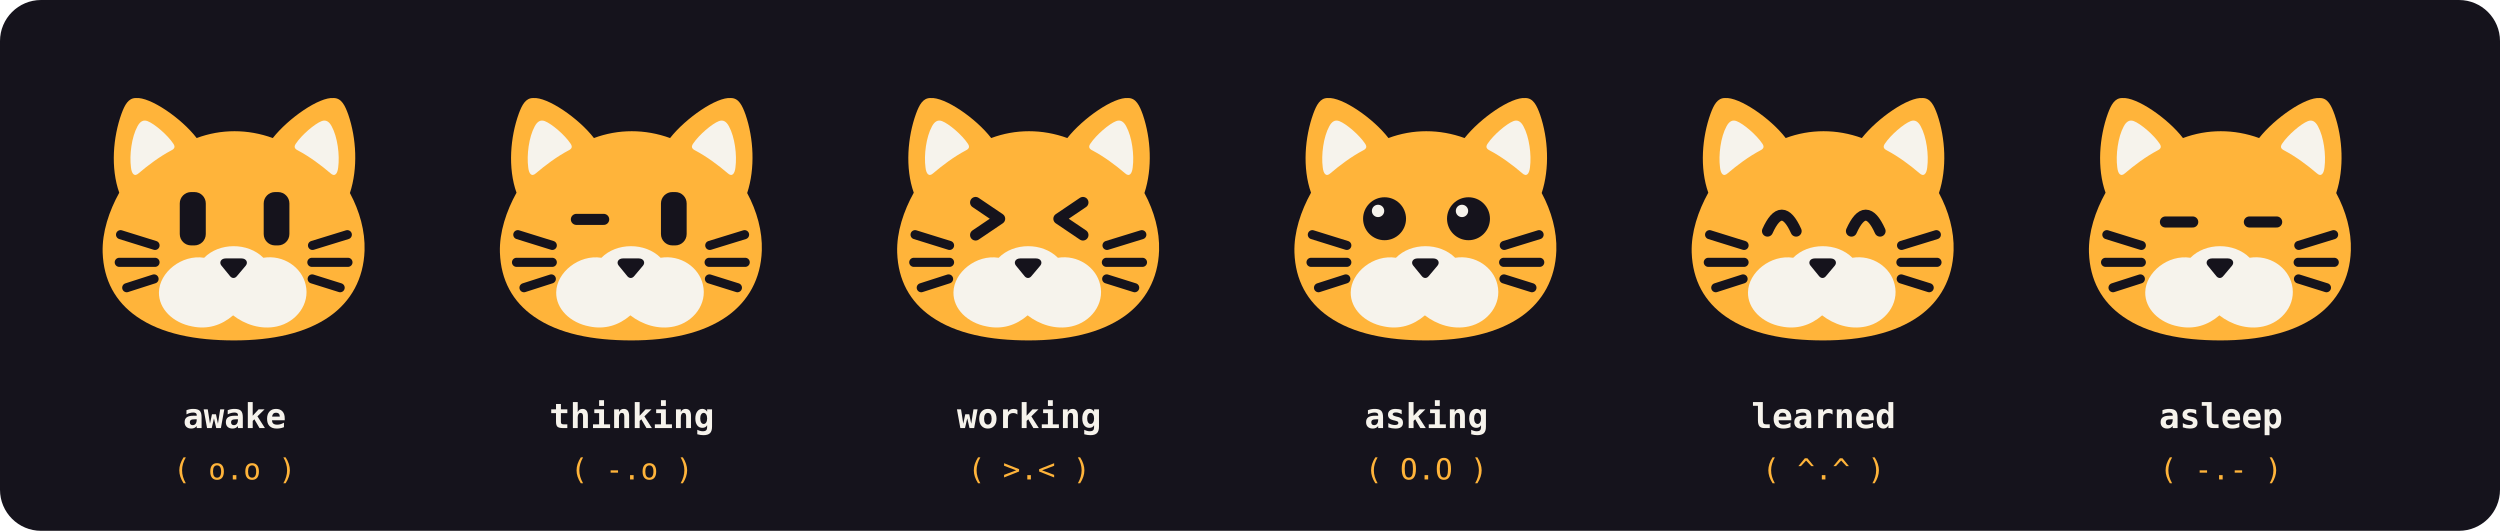
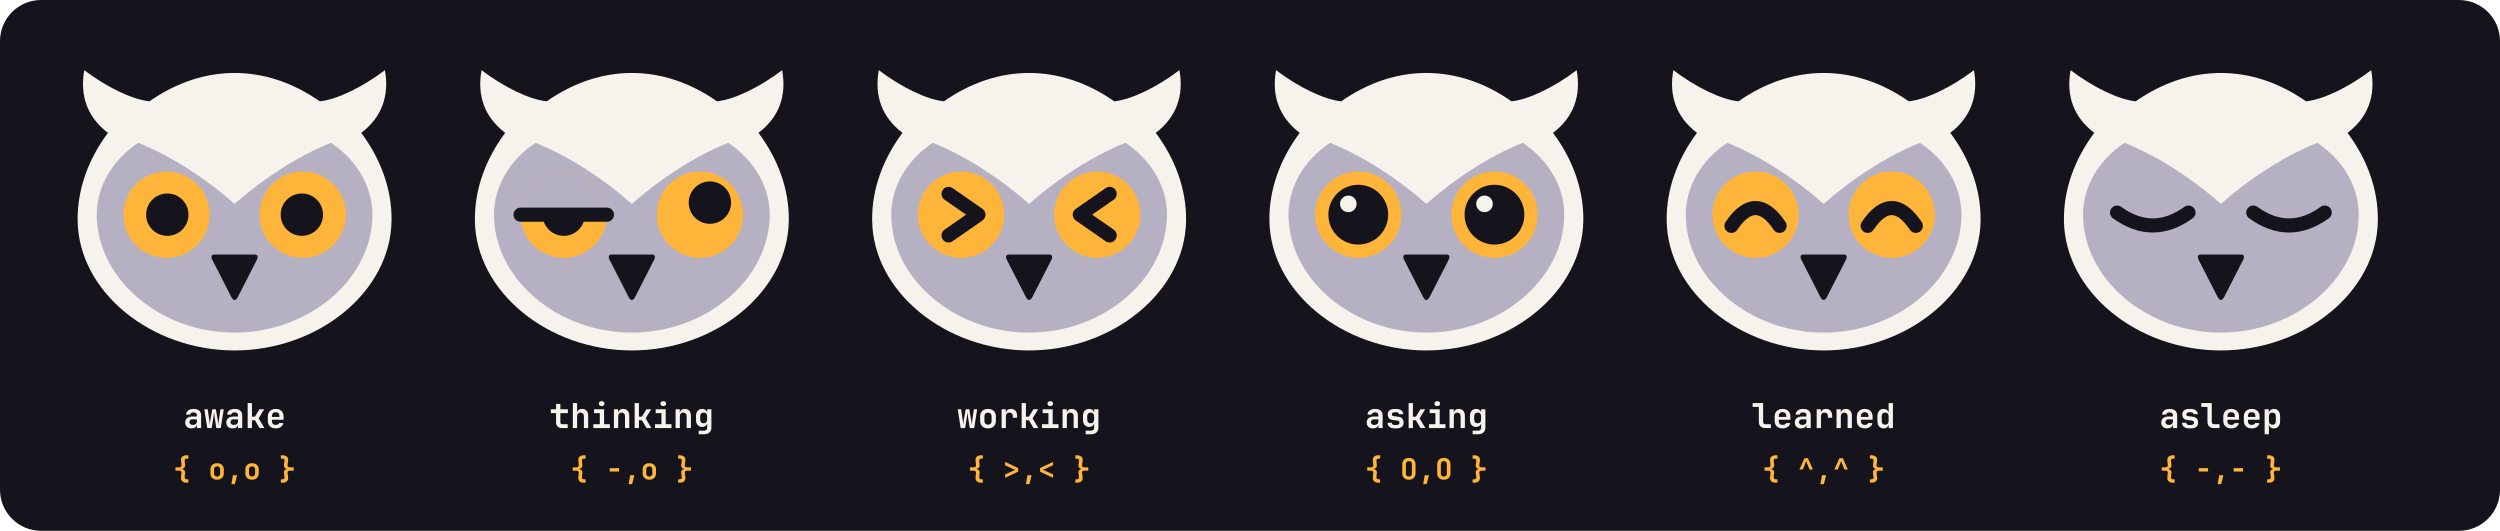
- <svg xmlns="http://www.w3.org/2000/svg" viewBox="0 0 1460 310" role="img" aria-label="Six moods of Kate">
+ <svg xmlns="http://www.w3.org/2000/svg" viewBox="0 0 1460 310" role="img" aria-label="Six moods of the owl">
  <rect width="1460" height="310" rx="24" fill="#15131C" />
-   <g transform="translate(40 24) scale(.19)">
-     <g id="cat">
-       <path id="head" fill="#FFB43A" d="M156 466C129 390 137 295 163 223C173 196 184 175 207 175C251 171 347 237 394 298C469 270 551 270 628 298C676 237 771 171 815 175C839 175 850 198 860 226C885 299 890 391 865 467C895 523 912 584 910 644C907 731 868 800 803 846C729 898 627 920 509 920C391 920 286 900 210 847C144 801 108 735 105 650C103 587 125 522 156 466Z" />
-       <g id="inner-ears" fill="#F6F3EC">
-         <path d="M192 388C187 350 194 295 212 262C220 247 230 241 243 246C264 254 304 288 322 315C329 325 326 331 316 336C280 355 244 382 216 406C202 419 194 407 192 388Z" />
-         <path d="M829 388C834 350 827 295 809 262C801 247 791 241 778 246C757 254 717 288 699 315C692 325 695 331 705 336C741 355 777 382 805 406C819 419 827 407 829 388Z" />
-       </g>
-       <g id="eyes-awake">
-         <g id="eyes" fill="#15131C">
-           <rect x="342" y="464" width="80" height="164" rx="35" />
-           <rect x="600" y="464" width="79" height="164" rx="35" />
+   <g transform="translate(40 24) scale(.2425)">
+     <g transform="translate(-112 -135)">
+       <g id="owl">
+         <path id="head" fill="#F6F3EC" d="M150 205C204 246 266 276 307 280C437 189 587 189 717 280C758 276 820 246 874 205C885 266 867 318 817 356C864 419 891 492 890 567C888 739 713 880 512 880C311 880 136 739 134 567C133 492 160 419 207 356C157 318 139 266 150 205Z" />
+         <path id="facial-disc" fill="#B5B1C2" d="M280 380C362 413 444 467 512 527C580 467 662 413 744 380C806 421 844 485 844 553C844 706 693 837 512 837C331 837 180 706 180 553C180 485 218 421 280 380Z" />
+         <g id="eyes-awake">
+           <g id="eyes" fill="#FFB43A">
+             <circle cx="348" cy="553" r="104" />
+             <circle cx="676" cy="553" r="104" />
+           </g>
+           <g id="pupils" fill="#15131C">
+             <circle cx="350" cy="553" r="51" />
+             <circle cx="674" cy="553" r="51" />
+           </g>
        </g>
-       </g>
-       <path id="muzzle" fill="#F6F3EC" d="M417 666C463 619 551 618 599 666C660 656 717 695 729 749C743 808 700 864 641 877C592 888 542 871 506 843C470 874 427 887 380 877C321 866 277 823 278 772C279 711 348 655 417 666Z" />
-       <path id="nose" fill="#15131C" d="M483 668H532C546 668 553 680 545 690L518 722C512 730 503 730 497 723L470 690C462 680 469 668 483 668Z" />
-       <g id="whiskers" fill="none" stroke="#15131C" stroke-width="28" stroke-linecap="round">
-         <path d="M160 595L266 628M156 680H266M179 758L263 731" />
-         <path d="M857 595L750 628M859 680H748M835 758L749 731" />
+         <path id="beak" fill="#15131C" d="M464 649H560Q571 649 566 661L520 751Q512 766 504 751L458 661Q453 649 464 649Z" />
      </g>
    </g>
  </g>
-   <text x="137" y="250" text-anchor="middle" font-family="'JetBrains Mono', 'JetBrainsMono Nerd Font', ui-monospace, monospace" font-size="20" font-weight="700" fill="#F6F3EC">awake</text>
-   <text x="137" y="280" text-anchor="middle" font-family="'JetBrains Mono', 'JetBrainsMono Nerd Font', ui-monospace, monospace" font-size="17" fill="#FFB43A" xml:space="preserve">( o.o )</text>
-   <g transform="translate(272 24) scale(.19)">
-     <g id="cat">
-       <path id="head" fill="#FFB43A" d="M156 466C129 390 137 295 163 223C173 196 184 175 207 175C251 171 347 237 394 298C469 270 551 270 628 298C676 237 771 171 815 175C839 175 850 198 860 226C885 299 890 391 865 467C895 523 912 584 910 644C907 731 868 800 803 846C729 898 627 920 509 920C391 920 286 900 210 847C144 801 108 735 105 650C103 587 125 522 156 466Z" />
-       <g id="inner-ears" fill="#F6F3EC">
-         <path d="M192 388C187 350 194 295 212 262C220 247 230 241 243 246C264 254 304 288 322 315C329 325 326 331 316 336C280 355 244 382 216 406C202 419 194 407 192 388Z" />
-         <path d="M829 388C834 350 827 295 809 262C801 247 791 241 778 246C757 254 717 288 699 315C692 325 695 331 705 336C741 355 777 382 805 406C819 419 827 407 829 388Z" />
-       </g>
-       <g id="eyes-thinking">
-         <path d="M340 548 H424" fill="none" stroke="#15131C" stroke-width="34" stroke-linecap="round" stroke-linejoin="round" />
-         <rect x="600" y="464" width="79" height="164" rx="35" fill="#15131C" />
-       </g>
-       <path id="muzzle" fill="#F6F3EC" d="M417 666C463 619 551 618 599 666C660 656 717 695 729 749C743 808 700 864 641 877C592 888 542 871 506 843C470 874 427 887 380 877C321 866 277 823 278 772C279 711 348 655 417 666Z" />
-       <path id="nose" fill="#15131C" d="M483 668H532C546 668 553 680 545 690L518 722C512 730 503 730 497 723L470 690C462 680 469 668 483 668Z" />
-       <g id="whiskers" fill="none" stroke="#15131C" stroke-width="28" stroke-linecap="round">
-         <path d="M160 595L266 628M156 680H266M179 758L263 731" />
-         <path d="M857 595L750 628M859 680H748M835 758L749 731" />
+   <path transform="translate(107.0 250)" d="M4.78 0.2Q3.1 0.2 2.13 -0.75Q1.16 -1.7 1.16 -3.24Q1.16 -4.84 2.26 -5.79Q3.36 -6.74 5.28 -6.74H7.96V-7.52Q7.96 -9.18 6.02 -9.18Q5.14 -9.18 4.62 -8.84Q4.1 -8.5 4.04 -7.88H1.64Q1.72 -9.36 2.89 -10.28Q4.06 -11.2 6.04 -11.2Q8.14 -11.2 9.3 -10.22Q10.46 -9.24 10.46 -7.46V0.0H8.02V-2.06Q7.88 -1.0 7.02 -0.4Q6.16 0.2 4.78 0.2ZM5.58 -1.84Q6.68 -1.84 7.32 -2.38Q7.96 -2.92 7.96 -3.82V-5.12H5.4Q4.58 -5.12 4.1 -4.66Q3.62 -4.2 3.62 -3.48Q3.62 -2.74 4.13 -2.29Q4.64 -1.84 5.58 -1.84Z M14.04 0.0 12.32 -11.0H14.3L15.28 -4.26Q15.36 -3.64 15.42 -2.92Q15.48 -2.2 15.52 -1.72Q15.54 -2.2 15.6 -2.92Q15.66 -3.64 15.78 -4.26L16.98 -11.0H19.06L20.22 -4.26Q20.34 -3.64 20.41 -2.91Q20.48 -2.18 20.52 -1.7Q20.56 -2.18 20.61 -2.91Q20.66 -3.64 20.76 -4.26L21.76 -11.0H23.68L21.92 0.0H19.34L18.3 -6.78Q18.2 -7.34 18.12 -8.07Q18.04 -8.8 18.0 -9.26Q17.98 -8.8 17.88 -8.07Q17.78 -7.34 17.7 -6.78L16.62 0.0Z M28.78 0.2Q27.1 0.2 26.13 -0.75Q25.16 -1.7 25.16 -3.24Q25.16 -4.84 26.26 -5.79Q27.36 -6.74 29.28 -6.74H31.96V-7.52Q31.96 -9.18 30.02 -9.18Q29.14 -9.18 28.62 -8.84Q28.1 -8.5 28.04 -7.88H25.64Q25.72 -9.36 26.89 -10.28Q28.06 -11.2 30.04 -11.2Q32.14 -11.2 33.3 -10.22Q34.46 -9.24 34.46 -7.46V0.0H32.02V-2.06Q31.88 -1.0 31.02 -0.4Q30.16 0.2 28.78 0.2ZM29.58 -1.84Q30.68 -1.84 31.32 -2.38Q31.96 -2.92 31.96 -3.82V-5.12H29.4Q28.58 -5.12 28.1 -4.66Q27.62 -4.2 27.62 -3.48Q27.62 -2.74 28.13 -2.29Q28.64 -1.84 29.58 -1.84Z M37.64 0.0V-14.6H40.14V-6.68H41.9L44.52 -11.0H47.3L44.04 -5.68L47.42 0.0H44.58L41.9 -4.56H40.14V0.0Z M54.02 0.2Q52.62 0.2 51.58 -0.34Q50.54 -0.88 49.97 -1.87Q49.4 -2.86 49.4 -4.2V-6.8Q49.4 -8.14 49.97 -9.13Q50.54 -10.12 51.58 -10.66Q52.62 -11.2 54.02 -11.2Q55.4 -11.2 56.43 -10.66Q57.46 -10.12 58.03 -9.15Q58.6 -8.18 58.6 -6.88V-4.88H51.8V-4.12Q51.8 -3.0 52.38 -2.43Q52.96 -1.86 54.02 -1.86Q54.8 -1.86 55.35 -2.13Q55.9 -2.4 56.0 -2.92H58.48Q58.22 -1.5 57.0 -0.65Q55.78 0.2 54.02 0.2ZM51.8 -6.88V-6.5L56.2 -6.52V-6.9Q56.2 -8.04 55.64 -8.66Q55.08 -9.28 54.02 -9.28Q52.92 -9.28 52.36 -8.65Q51.8 -8.02 51.8 -6.88Z" fill="#F6F3EC" />
+   <path transform="translate(101.3 280)" d="M7.514 1.887Q6.018 1.887 5.151 1.063Q4.284 0.238 4.42 -1.139L4.675 -3.723Q4.743 -4.42 4.437 -4.777Q4.131 -5.134 3.383 -5.134H1.173V-7.089H3.383Q4.131 -7.089 4.437 -7.446Q4.743 -7.803 4.675 -8.483L4.42 -11.152Q4.284 -12.495 5.151 -13.303Q6.018 -14.11 7.514 -14.11H8.687V-12.155H7.82Q7.191 -12.155 6.851 -11.841Q6.511 -11.526 6.545 -10.948L6.8 -8.296Q6.885 -7.429 6.35 -6.86Q5.814 -6.29 4.76 -6.154Q5.814 -6.001 6.35 -5.406Q6.885 -4.811 6.8 -3.927L6.545 -1.275Q6.494 -0.714 6.843 -0.4Q7.191 -0.085 7.82 -0.085H8.687V1.887Z  M25.5 0.153Q23.698 0.153 22.644 -0.859Q21.59 -1.87 21.59 -3.587V-5.763Q21.59 -7.497 22.644 -8.5Q23.698 -9.503 25.5 -9.503Q27.302 -9.503 28.356 -8.5Q29.41 -7.497 29.41 -5.763V-3.587Q29.41 -1.87 28.356 -0.859Q27.302 0.153 25.5 0.153ZM25.5 -1.7Q26.35 -1.7 26.818 -2.168Q27.285 -2.635 27.285 -3.519V-5.831Q27.285 -6.715 26.818 -7.183Q26.35 -7.65 25.5 -7.65Q24.65 -7.65 24.183 -7.183Q23.715 -6.715 23.715 -5.831V-3.519Q23.715 -2.635 24.183 -2.168Q24.65 -1.7 25.5 -1.7Z M33.83 2.72 34.731 -2.482H37.162L35.87 2.72Z M45.9 0.153Q44.098 0.153 43.044 -0.859Q41.99 -1.87 41.99 -3.587V-5.763Q41.99 -7.497 43.044 -8.5Q44.098 -9.503 45.9 -9.503Q47.702 -9.503 48.756 -8.5Q49.81 -7.497 49.81 -5.763V-3.587Q49.81 -1.87 48.756 -0.859Q47.702 0.153 45.9 0.153ZM45.9 -1.7Q46.75 -1.7 47.218 -2.168Q47.685 -2.635 47.685 -3.519V-5.831Q47.685 -6.715 47.218 -7.183Q46.75 -7.65 45.9 -7.65Q45.05 -7.65 44.583 -7.183Q44.115 -6.715 44.115 -5.831V-3.519Q44.115 -2.635 44.583 -2.168Q45.05 -1.7 45.9 -1.7Z  M62.713 1.887V-0.085H63.58Q64.209 -0.085 64.566 -0.4Q64.923 -0.714 64.855 -1.275L64.515 -3.927Q64.413 -4.794 64.923 -5.398Q65.433 -6.001 66.351 -6.154Q65.433 -6.307 64.923 -6.868Q64.413 -7.429 64.515 -8.296L64.855 -10.948Q64.923 -11.526 64.566 -11.841Q64.209 -12.155 63.58 -12.155H62.713V-14.11H63.886Q64.872 -14.11 65.612 -13.745Q66.351 -13.379 66.717 -12.716Q67.082 -12.053 66.98 -11.152L66.64 -8.483Q66.47 -7.089 67.949 -7.089H70.227V-5.134H67.949Q66.47 -5.134 66.64 -3.723L66.98 -1.139Q67.082 -0.221 66.717 0.459Q66.351 1.139 65.62 1.513Q64.889 1.887 63.886 1.887Z" fill="#FFB43A" />
+   <g transform="translate(272 24) scale(.2425)">
+     <g transform="translate(-112 -135)">
+       <g id="owl">
+         <path id="head" fill="#F6F3EC" d="M150 205C204 246 266 276 307 280C437 189 587 189 717 280C758 276 820 246 874 205C885 266 867 318 817 356C864 419 891 492 890 567C888 739 713 880 512 880C311 880 136 739 134 567C133 492 160 419 207 356C157 318 139 266 150 205Z" />
+         <path id="facial-disc" fill="#B5B1C2" d="M280 380C362 413 444 467 512 527C580 467 662 413 744 380C806 421 844 485 844 553C844 706 693 837 512 837C331 837 180 706 180 553C180 485 218 421 280 380Z" />
+         <g id="eyes-thinking">
+           <g id="eyes" fill="#FFB43A">
+             <circle cx="348" cy="553" r="104" />
+             <circle cx="676" cy="553" r="104" />
+           </g>
+           <path d="M244 553 A104 104 0 0 1 452 553 Z" fill="#B5B1C2" />
+           <path d="M244 553 H452" fill="none" stroke="#15131C" stroke-width="34" stroke-linecap="round" stroke-linejoin="round" />
+           <path d="M297 553 A51 51 0 0 0 399 553 Z" fill="#15131C" />
+           <circle cx="700" cy="524" r="51" fill="#15131C" />
+         </g>
+         <path id="beak" fill="#15131C" d="M464 649H560Q571 649 566 661L520 751Q512 766 504 751L458 661Q453 649 464 649Z" />
      </g>
    </g>
  </g>
-   <text x="369" y="250" text-anchor="middle" font-family="'JetBrains Mono', 'JetBrainsMono Nerd Font', ui-monospace, monospace" font-size="20" font-weight="700" fill="#F6F3EC">thinking</text>
-   <text x="369" y="280" text-anchor="middle" font-family="'JetBrains Mono', 'JetBrainsMono Nerd Font', ui-monospace, monospace" font-size="17" fill="#FFB43A" xml:space="preserve">( -.o )</text>
-   <g transform="translate(504 24) scale(.19)">
-     <g id="cat">
-       <path id="head" fill="#FFB43A" d="M156 466C129 390 137 295 163 223C173 196 184 175 207 175C251 171 347 237 394 298C469 270 551 270 628 298C676 237 771 171 815 175C839 175 850 198 860 226C885 299 890 391 865 467C895 523 912 584 910 644C907 731 868 800 803 846C729 898 627 920 509 920C391 920 286 900 210 847C144 801 108 735 105 650C103 587 125 522 156 466Z" />
-       <g id="inner-ears" fill="#F6F3EC">
-         <path d="M192 388C187 350 194 295 212 262C220 247 230 241 243 246C264 254 304 288 322 315C329 325 326 331 316 336C280 355 244 382 216 406C202 419 194 407 192 388Z" />
-         <path d="M829 388C834 350 827 295 809 262C801 247 791 241 778 246C757 254 717 288 699 315C692 325 695 331 705 336C741 355 777 382 805 406C819 419 827 407 829 388Z" />
-       </g>
-       <g id="eyes-working">
-         <path d="M346 496 L420 546 L346 596 M676 496 L602 546 L676 596" fill="none" stroke="#15131C" stroke-width="34" stroke-linecap="round" stroke-linejoin="round" />
-       </g>
-       <path id="muzzle" fill="#F6F3EC" d="M417 666C463 619 551 618 599 666C660 656 717 695 729 749C743 808 700 864 641 877C592 888 542 871 506 843C470 874 427 887 380 877C321 866 277 823 278 772C279 711 348 655 417 666Z" />
-       <path id="nose" fill="#15131C" d="M483 668H532C546 668 553 680 545 690L518 722C512 730 503 730 497 723L470 690C462 680 469 668 483 668Z" />
-       <g id="whiskers" fill="none" stroke="#15131C" stroke-width="28" stroke-linecap="round">
-         <path d="M160 595L266 628M156 680H266M179 758L263 731" />
-         <path d="M857 595L750 628M859 680H748M835 758L749 731" />
+   <path transform="translate(321.0 250)" d="M7.1 0.0Q5.56 0.0 4.65 -0.89Q3.74 -1.78 3.74 -3.3V-8.74H0.7V-11.0H3.74V-14.1H6.26V-11.0H10.64V-8.74H6.26V-3.36Q6.26 -2.88 6.53 -2.57Q6.8 -2.26 7.28 -2.26H10.54V0.0Z M13.54 0.0V-14.6H16.04V-11.0L15.98 -8.96Q16.18 -10.0 16.96 -10.6Q17.74 -11.2 18.94 -11.2Q20.56 -11.2 21.53 -10.12Q22.5 -9.04 22.5 -7.22V0.0H20.0V-6.92Q20.0 -7.94 19.47 -8.49Q18.94 -9.04 18.04 -9.04Q17.1 -9.04 16.57 -8.48Q16.04 -7.92 16.04 -6.88V0.0Z M25.52 0.0V-2.26H29.28V-8.74H25.92V-11.0H31.78V-2.26H35.16V0.0ZM30.36 -12.84Q29.6 -12.84 29.16 -13.23Q28.72 -13.62 28.72 -14.28Q28.72 -14.94 29.16 -15.33Q29.6 -15.72 30.36 -15.72Q31.12 -15.72 31.56 -15.33Q32.0 -14.94 32.0 -14.28Q32.0 -13.62 31.56 -13.23Q31.12 -12.84 30.36 -12.84Z M37.54 0.0V-11.0H39.98V-8.94Q40.18 -9.98 40.96 -10.59Q41.74 -11.2 42.94 -11.2Q44.56 -11.2 45.53 -10.12Q46.5 -9.04 46.5 -7.22V0.0H44.0V-6.92Q44.0 -7.94 43.47 -8.49Q42.94 -9.04 42.04 -9.04Q41.1 -9.04 40.57 -8.48Q40.04 -7.92 40.04 -6.88V0.0Z M49.64 0.0V-14.6H52.14V-6.68H53.9L56.52 -11.0H59.3L56.04 -5.68L59.42 0.0H56.58L53.9 -4.56H52.14V0.0Z M61.52 0.0V-2.26H65.28V-8.74H61.92V-11.0H67.78V-2.26H71.16V0.0ZM66.36 -12.84Q65.6 -12.84 65.16 -13.23Q64.72 -13.62 64.72 -14.28Q64.72 -14.94 65.16 -15.33Q65.6 -15.72 66.36 -15.72Q67.12 -15.72 67.56 -15.33Q68.0 -14.94 68.0 -14.28Q68.0 -13.62 67.56 -13.23Q67.12 -12.84 66.36 -12.84Z M73.54 0.0V-11.0H75.98V-8.94Q76.18 -9.98 76.96 -10.59Q77.74 -11.2 78.94 -11.2Q80.56 -11.2 81.53 -10.12Q82.5 -9.04 82.5 -7.22V0.0H80.0V-6.92Q80.0 -7.94 79.47 -8.49Q78.94 -9.04 78.04 -9.04Q77.1 -9.04 76.57 -8.48Q76.04 -7.92 76.04 -6.88V0.0Z M87.04 3.6V1.52H90.14Q91.02 1.52 91.5 1.05Q91.98 0.58 91.98 -0.22V-0.88L92.02 -2.6Q91.68 -1.68 90.93 -1.17Q90.18 -0.66 89.1 -0.66Q87.42 -0.66 86.43 -1.79Q85.44 -2.92 85.44 -4.86V-7.0Q85.44 -8.92 86.43 -10.06Q87.42 -11.2 89.1 -11.2Q90.18 -11.2 90.93 -10.69Q91.68 -10.18 92.02 -9.24V-11.0H94.46V-0.16Q94.46 1.58 93.31 2.59Q92.16 3.6 90.18 3.6ZM89.94 -2.8Q90.9 -2.8 91.43 -3.37Q91.96 -3.94 91.96 -4.96V-6.88Q91.96 -7.9 91.43 -8.47Q90.9 -9.04 89.94 -9.04Q88.98 -9.04 88.46 -8.49Q87.94 -7.94 87.94 -6.96V-4.88Q87.94 -3.9 88.46 -3.35Q88.98 -2.8 89.94 -2.8Z" fill="#F6F3EC" />
+   <path transform="translate(333.3 280)" d="M7.514 1.887Q6.018 1.887 5.151 1.063Q4.284 0.238 4.42 -1.139L4.675 -3.723Q4.743 -4.42 4.437 -4.777Q4.131 -5.134 3.383 -5.134H1.173V-7.089H3.383Q4.131 -7.089 4.437 -7.446Q4.743 -7.803 4.675 -8.483L4.42 -11.152Q4.284 -12.495 5.151 -13.303Q6.018 -14.11 7.514 -14.11H8.687V-12.155H7.82Q7.191 -12.155 6.851 -11.841Q6.511 -11.526 6.545 -10.948L6.8 -8.296Q6.885 -7.429 6.35 -6.86Q5.814 -6.29 4.76 -6.154Q5.814 -6.001 6.35 -5.406Q6.885 -4.811 6.8 -3.927L6.545 -1.275Q6.494 -0.714 6.843 -0.4Q7.191 -0.085 7.82 -0.085H8.687V1.887Z  M22.78 -4.624V-6.596H28.22V-4.624Z M33.83 2.72 34.731 -2.482H37.162L35.87 2.72Z M45.9 0.153Q44.098 0.153 43.044 -0.859Q41.99 -1.87 41.99 -3.587V-5.763Q41.99 -7.497 43.044 -8.5Q44.098 -9.503 45.9 -9.503Q47.702 -9.503 48.756 -8.5Q49.81 -7.497 49.81 -5.763V-3.587Q49.81 -1.87 48.756 -0.859Q47.702 0.153 45.9 0.153ZM45.9 -1.7Q46.75 -1.7 47.218 -2.168Q47.685 -2.635 47.685 -3.519V-5.831Q47.685 -6.715 47.218 -7.183Q46.75 -7.65 45.9 -7.65Q45.05 -7.65 44.583 -7.183Q44.115 -6.715 44.115 -5.831V-3.519Q44.115 -2.635 44.583 -2.168Q45.05 -1.7 45.9 -1.7Z  M62.713 1.887V-0.085H63.58Q64.209 -0.085 64.566 -0.4Q64.923 -0.714 64.855 -1.275L64.515 -3.927Q64.413 -4.794 64.923 -5.398Q65.433 -6.001 66.351 -6.154Q65.433 -6.307 64.923 -6.868Q64.413 -7.429 64.515 -8.296L64.855 -10.948Q64.923 -11.526 64.566 -11.841Q64.209 -12.155 63.58 -12.155H62.713V-14.11H63.886Q64.872 -14.11 65.612 -13.745Q66.351 -13.379 66.717 -12.716Q67.082 -12.053 66.98 -11.152L66.64 -8.483Q66.47 -7.089 67.949 -7.089H70.227V-5.134H67.949Q66.47 -5.134 66.64 -3.723L66.98 -1.139Q67.082 -0.221 66.717 0.459Q66.351 1.139 65.62 1.513Q64.889 1.887 63.886 1.887Z" fill="#FFB43A" />
+   <g transform="translate(504 24) scale(.2425)">
+     <g transform="translate(-112 -135)">
+       <g id="owl">
+         <path id="head" fill="#F6F3EC" d="M150 205C204 246 266 276 307 280C437 189 587 189 717 280C758 276 820 246 874 205C885 266 867 318 817 356C864 419 891 492 890 567C888 739 713 880 512 880C311 880 136 739 134 567C133 492 160 419 207 356C157 318 139 266 150 205Z" />
+         <path id="facial-disc" fill="#B5B1C2" d="M280 380C362 413 444 467 512 527C580 467 662 413 744 380C806 421 844 485 844 553C844 706 693 837 512 837C331 837 180 706 180 553C180 485 218 421 280 380Z" />
+         <g id="eyes-working">
+           <g id="eyes" fill="#FFB43A">
+             <circle cx="348" cy="553" r="104" />
+             <circle cx="676" cy="553" r="104" />
+           </g>
+           <path d="M318 503 L390 553 L318 603 M706 503 L634 553 L706 603" fill="none" stroke="#15131C" stroke-width="34" stroke-linecap="round" stroke-linejoin="round" />
+         </g>
+         <path id="beak" fill="#15131C" d="M464 649H560Q571 649 566 661L520 751Q512 766 504 751L458 661Q453 649 464 649Z" />
      </g>
    </g>
  </g>
-   <text x="601" y="250" text-anchor="middle" font-family="'JetBrains Mono', 'JetBrainsMono Nerd Font', ui-monospace, monospace" font-size="20" font-weight="700" fill="#F6F3EC">working</text>
-   <text x="601" y="280" text-anchor="middle" font-family="'JetBrains Mono', 'JetBrainsMono Nerd Font', ui-monospace, monospace" font-size="17" fill="#FFB43A" xml:space="preserve">( &gt;.&lt; )</text>
-   <g transform="translate(736 24) scale(.19)">
-     <g id="cat">
-       <path id="head" fill="#FFB43A" d="M156 466C129 390 137 295 163 223C173 196 184 175 207 175C251 171 347 237 394 298C469 270 551 270 628 298C676 237 771 171 815 175C839 175 850 198 860 226C885 299 890 391 865 467C895 523 912 584 910 644C907 731 868 800 803 846C729 898 627 920 509 920C391 920 286 900 210 847C144 801 108 735 105 650C103 587 125 522 156 466Z" />
-       <g id="inner-ears" fill="#F6F3EC">
-         <path d="M192 388C187 350 194 295 212 262C220 247 230 241 243 246C264 254 304 288 322 315C329 325 326 331 316 336C280 355 244 382 216 406C202 419 194 407 192 388Z" />
-         <path d="M829 388C834 350 827 295 809 262C801 247 791 241 778 246C757 254 717 288 699 315C692 325 695 331 705 336C741 355 777 382 805 406C819 419 827 407 829 388Z" />
-       </g>
-       <g id="eyes-asking">
-         <g fill="#15131C">
-           <circle cx="382" cy="546" r="66" />
-           <circle cx="640" cy="546" r="66" />
+   <path transform="translate(559.0 250)" d="M2.04 0.0 0.32 -11.0H2.3L3.28 -4.26Q3.36 -3.64 3.42 -2.92Q3.48 -2.2 3.52 -1.72Q3.54 -2.2 3.6 -2.92Q3.66 -3.64 3.78 -4.26L4.98 -11.0H7.06L8.22 -4.26Q8.34 -3.64 8.41 -2.91Q8.48 -2.18 8.52 -1.7Q8.56 -2.18 8.61 -2.91Q8.66 -3.64 8.76 -4.26L9.76 -11.0H11.68L9.92 0.0H7.34L6.3 -6.78Q6.2 -7.34 6.12 -8.07Q6.04 -8.8 6.0 -9.26Q5.98 -8.8 5.88 -8.07Q5.78 -7.34 5.7 -6.78L4.62 0.0Z M18.0 0.18Q15.88 0.18 14.64 -1.01Q13.4 -2.2 13.4 -4.22V-6.78Q13.4 -8.82 14.64 -10.0Q15.88 -11.18 18.0 -11.18Q20.12 -11.18 21.36 -10.0Q22.6 -8.82 22.6 -6.78V-4.22Q22.6 -2.2 21.36 -1.01Q20.12 0.18 18.0 0.18ZM18.0 -2.0Q19.0 -2.0 19.55 -2.55Q20.1 -3.1 20.1 -4.14V-6.86Q20.1 -7.9 19.55 -8.45Q19.0 -9.0 18.0 -9.0Q17.0 -9.0 16.45 -8.45Q15.9 -7.9 15.9 -6.86V-4.14Q15.9 -3.1 16.45 -2.55Q17.0 -2.0 18.0 -2.0Z M25.94 0.0V-11.0H28.38V-8.86Q28.58 -9.94 29.37 -10.57Q30.16 -11.2 31.42 -11.2Q33.1 -11.2 34.04 -10.12Q34.98 -9.04 34.98 -7.1V-6.06H32.48V-6.98Q32.48 -7.98 31.96 -8.51Q31.44 -9.04 30.48 -9.04Q29.48 -9.04 28.96 -8.44Q28.44 -7.84 28.44 -6.74V0.0Z M37.64 0.0V-14.6H40.14V-6.68H41.9L44.52 -11.0H47.3L44.04 -5.68L47.42 0.0H44.58L41.9 -4.56H40.14V0.0Z M49.52 0.0V-2.26H53.28V-8.74H49.92V-11.0H55.78V-2.26H59.16V0.0ZM54.36 -12.84Q53.6 -12.84 53.16 -13.23Q52.72 -13.62 52.72 -14.28Q52.72 -14.94 53.16 -15.33Q53.6 -15.72 54.36 -15.72Q55.12 -15.72 55.56 -15.33Q56.0 -14.94 56.0 -14.28Q56.0 -13.62 55.56 -13.23Q55.12 -12.84 54.36 -12.84Z M61.54 0.0V-11.0H63.98V-8.94Q64.18 -9.98 64.96 -10.59Q65.74 -11.2 66.94 -11.2Q68.56 -11.2 69.53 -10.12Q70.5 -9.04 70.5 -7.22V0.0H68.0V-6.92Q68.0 -7.94 67.47 -8.49Q66.94 -9.04 66.04 -9.04Q65.1 -9.04 64.57 -8.48Q64.04 -7.92 64.04 -6.88V0.0Z M75.04 3.6V1.52H78.14Q79.02 1.52 79.5 1.05Q79.98 0.58 79.98 -0.22V-0.88L80.02 -2.6Q79.68 -1.68 78.93 -1.17Q78.18 -0.66 77.1 -0.66Q75.42 -0.66 74.43 -1.79Q73.44 -2.92 73.44 -4.86V-7.0Q73.44 -8.92 74.43 -10.06Q75.42 -11.2 77.1 -11.2Q78.18 -11.2 78.93 -10.69Q79.68 -10.18 80.02 -9.24V-11.0H82.46V-0.16Q82.46 1.58 81.31 2.59Q80.16 3.6 78.18 3.6ZM77.94 -2.8Q78.9 -2.8 79.43 -3.37Q79.96 -3.94 79.96 -4.96V-6.88Q79.96 -7.9 79.43 -8.47Q78.9 -9.04 77.94 -9.04Q76.98 -9.04 76.46 -8.49Q75.94 -7.94 75.94 -6.96V-4.88Q75.94 -3.9 76.46 -3.35Q76.98 -2.8 77.94 -2.8Z" fill="#F6F3EC" />
+   <path transform="translate(565.3 280)" d="M7.514 1.887Q6.018 1.887 5.151 1.063Q4.284 0.238 4.42 -1.139L4.675 -3.723Q4.743 -4.42 4.437 -4.777Q4.131 -5.134 3.383 -5.134H1.173V-7.089H3.383Q4.131 -7.089 4.437 -7.446Q4.743 -7.803 4.675 -8.483L4.42 -11.152Q4.284 -12.495 5.151 -13.303Q6.018 -14.11 7.514 -14.11H8.687V-12.155H7.82Q7.191 -12.155 6.851 -11.841Q6.511 -11.526 6.545 -10.948L6.8 -8.296Q6.885 -7.429 6.35 -6.86Q5.814 -6.29 4.76 -6.154Q5.814 -6.001 6.35 -5.406Q6.885 -4.811 6.8 -3.927L6.545 -1.275Q6.494 -0.714 6.843 -0.4Q7.191 -0.085 7.82 -0.085H8.687V1.887Z  M21.692 -0.952V-2.907L26.622 -5.185Q26.962 -5.338 27.294 -5.44Q27.625 -5.542 27.812 -5.593Q27.625 -5.627 27.285 -5.729Q26.945 -5.831 26.622 -5.967L21.692 -8.262V-10.251L29.308 -6.664V-4.539Z M33.83 2.72 34.731 -2.482H37.162L35.87 2.72Z M49.708 -0.952 42.092 -4.539V-6.664L49.708 -10.251V-8.296L44.778 -6.018Q44.438 -5.865 44.107 -5.755Q43.775 -5.644 43.588 -5.61Q43.775 -5.576 44.115 -5.474Q44.455 -5.372 44.778 -5.219L49.708 -2.941Z  M62.713 1.887V-0.085H63.58Q64.209 -0.085 64.566 -0.4Q64.923 -0.714 64.855 -1.275L64.515 -3.927Q64.413 -4.794 64.923 -5.398Q65.433 -6.001 66.351 -6.154Q65.433 -6.307 64.923 -6.868Q64.413 -7.429 64.515 -8.296L64.855 -10.948Q64.923 -11.526 64.566 -11.841Q64.209 -12.155 63.58 -12.155H62.713V-14.11H63.886Q64.872 -14.11 65.612 -13.745Q66.351 -13.379 66.717 -12.716Q67.082 -12.053 66.98 -11.152L66.64 -8.483Q66.47 -7.089 67.949 -7.089H70.227V-5.134H67.949Q66.47 -5.134 66.64 -3.723L66.98 -1.139Q67.082 -0.221 66.717 0.459Q66.351 1.139 65.62 1.513Q64.889 1.887 63.886 1.887Z" fill="#FFB43A" />
+   <g transform="translate(736 24) scale(.2425)">
+     <g transform="translate(-112 -135)">
+       <g id="owl">
+         <path id="head" fill="#F6F3EC" d="M150 205C204 246 266 276 307 280C437 189 587 189 717 280C758 276 820 246 874 205C885 266 867 318 817 356C864 419 891 492 890 567C888 739 713 880 512 880C311 880 136 739 134 567C133 492 160 419 207 356C157 318 139 266 150 205Z" />
+         <path id="facial-disc" fill="#B5B1C2" d="M280 380C362 413 444 467 512 527C580 467 662 413 744 380C806 421 844 485 844 553C844 706 693 837 512 837C331 837 180 706 180 553C180 485 218 421 280 380Z" />
+         <g id="eyes-asking">
+           <g id="eyes" fill="#FFB43A">
+             <circle cx="348" cy="553" r="104" />
+             <circle cx="676" cy="553" r="104" />
+           </g>
+           <g fill="#15131C">
+             <circle cx="348" cy="553" r="72" />
+             <circle cx="676" cy="553" r="72" />
+           </g>
+           <g fill="#F6F3EC">
+             <circle cx="324" cy="527" r="20" />
+             <circle cx="652" cy="527" r="20" />
+           </g>
        </g>
-         <g fill="#F6F3EC">
-           <circle cx="362" cy="522" r="19" />
-           <circle cx="620" cy="522" r="19" />
-         </g>
-       </g>
-       <path id="muzzle" fill="#F6F3EC" d="M417 666C463 619 551 618 599 666C660 656 717 695 729 749C743 808 700 864 641 877C592 888 542 871 506 843C470 874 427 887 380 877C321 866 277 823 278 772C279 711 348 655 417 666Z" />
-       <path id="nose" fill="#15131C" d="M483 668H532C546 668 553 680 545 690L518 722C512 730 503 730 497 723L470 690C462 680 469 668 483 668Z" />
-       <g id="whiskers" fill="none" stroke="#15131C" stroke-width="28" stroke-linecap="round">
-         <path d="M160 595L266 628M156 680H266M179 758L263 731" />
-         <path d="M857 595L750 628M859 680H748M835 758L749 731" />
+         <path id="beak" fill="#15131C" d="M464 649H560Q571 649 566 661L520 751Q512 766 504 751L458 661Q453 649 464 649Z" />
      </g>
    </g>
  </g>
-   <text x="833" y="250" text-anchor="middle" font-family="'JetBrains Mono', 'JetBrainsMono Nerd Font', ui-monospace, monospace" font-size="20" font-weight="700" fill="#F6F3EC">asking</text>
-   <text x="833" y="280" text-anchor="middle" font-family="'JetBrains Mono', 'JetBrainsMono Nerd Font', ui-monospace, monospace" font-size="17" fill="#FFB43A" xml:space="preserve">( O.O )</text>
-   <g transform="translate(968 24) scale(.19)">
-     <g id="cat">
-       <path id="head" fill="#FFB43A" d="M156 466C129 390 137 295 163 223C173 196 184 175 207 175C251 171 347 237 394 298C469 270 551 270 628 298C676 237 771 171 815 175C839 175 850 198 860 226C885 299 890 391 865 467C895 523 912 584 910 644C907 731 868 800 803 846C729 898 627 920 509 920C391 920 286 900 210 847C144 801 108 735 105 650C103 587 125 522 156 466Z" />
-       <g id="inner-ears" fill="#F6F3EC">
-         <path d="M192 388C187 350 194 295 212 262C220 247 230 241 243 246C264 254 304 288 322 315C329 325 326 331 316 336C280 355 244 382 216 406C202 419 194 407 192 388Z" />
-         <path d="M829 388C834 350 827 295 809 262C801 247 791 241 778 246C757 254 717 288 699 315C692 325 695 331 705 336C741 355 777 382 805 406C819 419 827 407 829 388Z" />
-       </g>
-       <g id="eyes-learned">
-         <path d="M338 584 Q382 486 426 584 M596 584 Q640 486 684 584" fill="none" stroke="#15131C" stroke-width="34" stroke-linecap="round" stroke-linejoin="round" />
-       </g>
-       <path id="muzzle" fill="#F6F3EC" d="M417 666C463 619 551 618 599 666C660 656 717 695 729 749C743 808 700 864 641 877C592 888 542 871 506 843C470 874 427 887 380 877C321 866 277 823 278 772C279 711 348 655 417 666Z" />
-       <path id="nose" fill="#15131C" d="M483 668H532C546 668 553 680 545 690L518 722C512 730 503 730 497 723L470 690C462 680 469 668 483 668Z" />
-       <g id="whiskers" fill="none" stroke="#15131C" stroke-width="28" stroke-linecap="round">
-         <path d="M160 595L266 628M156 680H266M179 758L263 731" />
-         <path d="M857 595L750 628M859 680H748M835 758L749 731" />
+   <path transform="translate(797.0 250)" d="M4.78 0.2Q3.1 0.2 2.13 -0.75Q1.16 -1.7 1.16 -3.24Q1.16 -4.84 2.26 -5.79Q3.36 -6.74 5.28 -6.74H7.96V-7.52Q7.96 -9.18 6.02 -9.18Q5.14 -9.18 4.62 -8.84Q4.1 -8.5 4.04 -7.88H1.64Q1.72 -9.36 2.89 -10.28Q4.06 -11.2 6.04 -11.2Q8.14 -11.2 9.3 -10.22Q10.46 -9.24 10.46 -7.46V0.0H8.02V-2.06Q7.88 -1.0 7.02 -0.4Q6.16 0.2 4.78 0.2ZM5.58 -1.84Q6.68 -1.84 7.32 -2.38Q7.96 -2.92 7.96 -3.82V-5.12H5.4Q4.58 -5.12 4.1 -4.66Q3.62 -4.2 3.62 -3.48Q3.62 -2.74 4.13 -2.29Q4.64 -1.84 5.58 -1.84Z M17.54 0.18Q15.58 0.18 14.44 -0.71Q13.3 -1.6 13.3 -3.12H15.76Q15.76 -2.48 16.23 -2.14Q16.7 -1.8 17.54 -1.8H18.42Q19.32 -1.8 19.81 -2.14Q20.3 -2.48 20.3 -3.12Q20.3 -3.72 19.96 -4.01Q19.62 -4.3 18.92 -4.4L16.18 -4.76Q14.86 -4.94 14.15 -5.78Q13.44 -6.62 13.44 -7.96Q13.44 -9.52 14.48 -10.35Q15.52 -11.18 17.48 -11.18H18.4Q20.24 -11.18 21.36 -10.34Q22.48 -9.5 22.52 -8.1H20.04Q20.02 -8.62 19.58 -8.93Q19.14 -9.24 18.4 -9.24H17.48Q16.68 -9.24 16.26 -8.91Q15.84 -8.58 15.84 -8.02Q15.84 -7.52 16.15 -7.28Q16.46 -7.04 17.06 -6.98L19.64 -6.62Q21.16 -6.44 21.93 -5.55Q22.7 -4.66 22.7 -3.16Q22.7 -1.56 21.61 -0.69Q20.52 0.18 18.42 0.18Z M25.64 0.0V-14.6H28.14V-6.68H29.9L32.52 -11.0H35.3L32.04 -5.68L35.42 0.0H32.58L29.9 -4.56H28.14V0.0Z M37.52 0.0V-2.26H41.28V-8.74H37.92V-11.0H43.78V-2.26H47.16V0.0ZM42.36 -12.84Q41.6 -12.84 41.16 -13.23Q40.72 -13.62 40.72 -14.28Q40.72 -14.94 41.16 -15.33Q41.6 -15.72 42.36 -15.72Q43.12 -15.72 43.56 -15.33Q44.0 -14.94 44.0 -14.28Q44.0 -13.62 43.56 -13.23Q43.12 -12.84 42.36 -12.84Z M49.54 0.0V-11.0H51.98V-8.94Q52.18 -9.98 52.96 -10.59Q53.74 -11.2 54.94 -11.2Q56.56 -11.2 57.53 -10.12Q58.5 -9.04 58.5 -7.22V0.0H56.0V-6.92Q56.0 -7.94 55.47 -8.49Q54.94 -9.04 54.04 -9.04Q53.1 -9.04 52.57 -8.48Q52.04 -7.92 52.04 -6.88V0.0Z M63.04 3.6V1.52H66.14Q67.02 1.52 67.5 1.05Q67.98 0.58 67.98 -0.22V-0.88L68.02 -2.6Q67.68 -1.68 66.93 -1.17Q66.18 -0.66 65.1 -0.66Q63.42 -0.66 62.43 -1.79Q61.44 -2.92 61.44 -4.86V-7.0Q61.44 -8.92 62.43 -10.06Q63.42 -11.2 65.1 -11.2Q66.18 -11.2 66.93 -10.69Q67.68 -10.18 68.02 -9.24V-11.0H70.46V-0.16Q70.46 1.58 69.31 2.59Q68.16 3.6 66.18 3.6ZM65.94 -2.8Q66.9 -2.8 67.43 -3.37Q67.96 -3.94 67.96 -4.96V-6.88Q67.96 -7.9 67.43 -8.47Q66.9 -9.04 65.94 -9.04Q64.98 -9.04 64.46 -8.49Q63.94 -7.94 63.94 -6.96V-4.88Q63.94 -3.9 64.46 -3.35Q64.98 -2.8 65.94 -2.8Z" fill="#F6F3EC" />
+   <path transform="translate(797.3 280)" d="M7.514 1.887Q6.018 1.887 5.151 1.063Q4.284 0.238 4.42 -1.139L4.675 -3.723Q4.743 -4.42 4.437 -4.777Q4.131 -5.134 3.383 -5.134H1.173V-7.089H3.383Q4.131 -7.089 4.437 -7.446Q4.743 -7.803 4.675 -8.483L4.42 -11.152Q4.284 -12.495 5.151 -13.303Q6.018 -14.11 7.514 -14.11H8.687V-12.155H7.82Q7.191 -12.155 6.851 -11.841Q6.511 -11.526 6.545 -10.948L6.8 -8.296Q6.885 -7.429 6.35 -6.86Q5.814 -6.29 4.76 -6.154Q5.814 -6.001 6.35 -5.406Q6.885 -4.811 6.8 -3.927L6.545 -1.275Q6.494 -0.714 6.843 -0.4Q7.191 -0.085 7.82 -0.085H8.687V1.887Z  M25.5 0.17Q23.715 0.17 22.67 -0.85Q21.624 -1.87 21.624 -3.672V-8.738Q21.624 -10.54 22.67 -11.56Q23.715 -12.58 25.5 -12.58Q27.285 -12.58 28.331 -11.56Q29.376 -10.54 29.376 -8.755V-3.672Q29.376 -1.87 28.331 -0.85Q27.285 0.17 25.5 0.17ZM25.5 -1.7Q26.367 -1.7 26.809 -2.168Q27.251 -2.635 27.251 -3.502V-8.908Q27.251 -9.775 26.809 -10.242Q26.367 -10.71 25.5 -10.71Q24.633 -10.71 24.191 -10.242Q23.749 -9.775 23.749 -8.908V-3.502Q23.749 -2.635 24.191 -2.168Q24.633 -1.7 25.5 -1.7Z M33.83 2.72 34.731 -2.482H37.162L35.87 2.72Z M45.9 0.17Q44.115 0.17 43.07 -0.85Q42.024 -1.87 42.024 -3.672V-8.738Q42.024 -10.54 43.07 -11.56Q44.115 -12.58 45.9 -12.58Q47.685 -12.58 48.731 -11.56Q49.776 -10.54 49.776 -8.755V-3.672Q49.776 -1.87 48.731 -0.85Q47.685 0.17 45.9 0.17ZM45.9 -1.7Q46.767 -1.7 47.209 -2.168Q47.651 -2.635 47.651 -3.502V-8.908Q47.651 -9.775 47.209 -10.242Q46.767 -10.71 45.9 -10.71Q45.033 -10.71 44.591 -10.242Q44.149 -9.775 44.149 -8.908V-3.502Q44.149 -2.635 44.591 -2.168Q45.033 -1.7 45.9 -1.7Z  M62.713 1.887V-0.085H63.58Q64.209 -0.085 64.566 -0.4Q64.923 -0.714 64.855 -1.275L64.515 -3.927Q64.413 -4.794 64.923 -5.398Q65.433 -6.001 66.351 -6.154Q65.433 -6.307 64.923 -6.868Q64.413 -7.429 64.515 -8.296L64.855 -10.948Q64.923 -11.526 64.566 -11.841Q64.209 -12.155 63.58 -12.155H62.713V-14.11H63.886Q64.872 -14.11 65.612 -13.745Q66.351 -13.379 66.717 -12.716Q67.082 -12.053 66.98 -11.152L66.64 -8.483Q66.47 -7.089 67.949 -7.089H70.227V-5.134H67.949Q66.47 -5.134 66.64 -3.723L66.98 -1.139Q67.082 -0.221 66.717 0.459Q66.351 1.139 65.62 1.513Q64.889 1.887 63.886 1.887Z" fill="#FFB43A" />
+   <g transform="translate(968 24) scale(.2425)">
+     <g transform="translate(-112 -135)">
+       <g id="owl">
+         <path id="head" fill="#F6F3EC" d="M150 205C204 246 266 276 307 280C437 189 587 189 717 280C758 276 820 246 874 205C885 266 867 318 817 356C864 419 891 492 890 567C888 739 713 880 512 880C311 880 136 739 134 567C133 492 160 419 207 356C157 318 139 266 150 205Z" />
+         <path id="facial-disc" fill="#B5B1C2" d="M280 380C362 413 444 467 512 527C580 467 662 413 744 380C806 421 844 485 844 553C844 706 693 837 512 837C331 837 180 706 180 553C180 485 218 421 280 380Z" />
+         <g id="eyes-learned">
+           <g id="eyes" fill="#FFB43A">
+             <circle cx="348" cy="553" r="104" />
+             <circle cx="676" cy="553" r="104" />
+           </g>
+           <path d="M290 580 Q348 494 406 580 M618 580 Q676 494 734 580" fill="none" stroke="#15131C" stroke-width="34" stroke-linecap="round" stroke-linejoin="round" />
+         </g>
+         <path id="beak" fill="#15131C" d="M464 649H560Q571 649 566 661L520 751Q512 766 504 751L458 661Q453 649 464 649Z" />
      </g>
    </g>
  </g>
-   <text x="1065" y="250" text-anchor="middle" font-family="'JetBrains Mono', 'JetBrainsMono Nerd Font', ui-monospace, monospace" font-size="20" font-weight="700" fill="#F6F3EC">learned</text>
-   <text x="1065" y="280" text-anchor="middle" font-family="'JetBrains Mono', 'JetBrainsMono Nerd Font', ui-monospace, monospace" font-size="17" fill="#FFB43A" xml:space="preserve">( ^.^ )</text>
-   <g transform="translate(1200 24) scale(.19)">
-     <g id="cat">
-       <path id="head" fill="#FFB43A" d="M156 466C129 390 137 295 163 223C173 196 184 175 207 175C251 171 347 237 394 298C469 270 551 270 628 298C676 237 771 171 815 175C839 175 850 198 860 226C885 299 890 391 865 467C895 523 912 584 910 644C907 731 868 800 803 846C729 898 627 920 509 920C391 920 286 900 210 847C144 801 108 735 105 650C103 587 125 522 156 466Z" />
-       <g id="inner-ears" fill="#F6F3EC">
-         <path d="M192 388C187 350 194 295 212 262C220 247 230 241 243 246C264 254 304 288 322 315C329 325 326 331 316 336C280 355 244 382 216 406C202 419 194 407 192 388Z" />
-         <path d="M829 388C834 350 827 295 809 262C801 247 791 241 778 246C757 254 717 288 699 315C692 325 695 331 705 336C741 355 777 382 805 406C819 419 827 407 829 388Z" />
-       </g>
-       <g id="eyes-asleep">
-         <path d="M340 556 H424 M598 556 H682" fill="none" stroke="#15131C" stroke-width="34" stroke-linecap="round" stroke-linejoin="round" />
-       </g>
-       <path id="muzzle" fill="#F6F3EC" d="M417 666C463 619 551 618 599 666C660 656 717 695 729 749C743 808 700 864 641 877C592 888 542 871 506 843C470 874 427 887 380 877C321 866 277 823 278 772C279 711 348 655 417 666Z" />
-       <path id="nose" fill="#15131C" d="M483 668H532C546 668 553 680 545 690L518 722C512 730 503 730 497 723L470 690C462 680 469 668 483 668Z" />
-       <g id="whiskers" fill="none" stroke="#15131C" stroke-width="28" stroke-linecap="round">
-         <path d="M160 595L266 628M156 680H266M179 758L263 731" />
-         <path d="M857 595L750 628M859 680H748M835 758L749 731" />
+   <path transform="translate(1023.0 250)" d="M7.78 0.0Q6.14 0.0 5.15 -0.98Q4.16 -1.96 4.16 -3.56V-12.34H0.54V-14.6H6.66V-3.62Q6.66 -3.0 7.01 -2.63Q7.36 -2.26 7.96 -2.26H11.18V0.0Z M18.02 0.2Q16.62 0.2 15.58 -0.34Q14.54 -0.88 13.97 -1.87Q13.4 -2.86 13.4 -4.2V-6.8Q13.4 -8.14 13.97 -9.13Q14.54 -10.12 15.58 -10.66Q16.62 -11.2 18.02 -11.2Q19.4 -11.2 20.43 -10.66Q21.46 -10.12 22.03 -9.15Q22.6 -8.18 22.6 -6.88V-4.88H15.8V-4.12Q15.8 -3.0 16.38 -2.43Q16.96 -1.86 18.02 -1.86Q18.8 -1.86 19.35 -2.13Q19.9 -2.4 20.0 -2.92H22.48Q22.22 -1.5 21.0 -0.65Q19.78 0.2 18.02 0.2ZM15.8 -6.88V-6.5L20.2 -6.52V-6.9Q20.2 -8.04 19.64 -8.66Q19.08 -9.28 18.02 -9.28Q16.92 -9.28 16.36 -8.65Q15.8 -8.02 15.8 -6.88Z M28.78 0.2Q27.1 0.2 26.13 -0.75Q25.16 -1.7 25.16 -3.24Q25.16 -4.84 26.26 -5.79Q27.36 -6.74 29.28 -6.74H31.96V-7.52Q31.96 -9.18 30.02 -9.18Q29.14 -9.18 28.62 -8.84Q28.1 -8.5 28.04 -7.88H25.64Q25.72 -9.36 26.89 -10.28Q28.06 -11.2 30.04 -11.2Q32.14 -11.2 33.3 -10.22Q34.46 -9.24 34.46 -7.46V0.0H32.02V-2.06Q31.88 -1.0 31.02 -0.4Q30.16 0.2 28.78 0.2ZM29.58 -1.84Q30.68 -1.84 31.32 -2.38Q31.96 -2.92 31.96 -3.82V-5.12H29.4Q28.58 -5.12 28.1 -4.66Q27.62 -4.2 27.62 -3.48Q27.62 -2.74 28.13 -2.29Q28.64 -1.84 29.58 -1.84Z M37.94 0.0V-11.0H40.38V-8.86Q40.58 -9.94 41.37 -10.57Q42.16 -11.2 43.42 -11.2Q45.1 -11.2 46.04 -10.12Q46.98 -9.04 46.98 -7.1V-6.06H44.48V-6.98Q44.48 -7.98 43.96 -8.51Q43.44 -9.04 42.48 -9.04Q41.48 -9.04 40.96 -8.44Q40.44 -7.84 40.44 -6.74V0.0Z M49.54 0.0V-11.0H51.98V-8.94Q52.18 -9.98 52.96 -10.59Q53.74 -11.2 54.94 -11.2Q56.56 -11.2 57.53 -10.12Q58.5 -9.04 58.5 -7.22V0.0H56.0V-6.92Q56.0 -7.94 55.47 -8.49Q54.94 -9.04 54.04 -9.04Q53.1 -9.04 52.57 -8.48Q52.04 -7.92 52.04 -6.88V0.0Z M66.02 0.2Q64.62 0.2 63.58 -0.34Q62.54 -0.88 61.97 -1.87Q61.4 -2.86 61.4 -4.2V-6.8Q61.4 -8.14 61.97 -9.13Q62.54 -10.12 63.58 -10.66Q64.62 -11.2 66.02 -11.2Q67.4 -11.2 68.43 -10.66Q69.46 -10.12 70.03 -9.15Q70.6 -8.18 70.6 -6.88V-4.88H63.8V-4.12Q63.8 -3.0 64.38 -2.43Q64.96 -1.86 66.02 -1.86Q66.8 -1.86 67.35 -2.13Q67.9 -2.4 68.0 -2.92H70.48Q70.22 -1.5 69.0 -0.65Q67.78 0.2 66.02 0.2ZM63.8 -6.88V-6.5L68.2 -6.52V-6.9Q68.2 -8.04 67.64 -8.66Q67.08 -9.28 66.02 -9.28Q64.92 -9.28 64.36 -8.65Q63.8 -8.02 63.8 -6.88Z M77.0 0.2Q75.4 0.2 74.41 -0.94Q73.42 -2.08 73.42 -4.0V-6.98Q73.42 -8.92 74.4 -10.06Q75.38 -11.2 77.0 -11.2Q78.14 -11.2 78.93 -10.62Q79.72 -10.04 80.04 -9.0L79.96 -11.52V-14.6H82.46V0.0H80.02V-2.0Q79.72 -0.96 78.94 -0.38Q78.16 0.2 77.0 0.2ZM77.94 -1.96Q78.9 -1.96 79.43 -2.54Q79.96 -3.12 79.96 -4.18V-6.82Q79.96 -7.88 79.43 -8.46Q78.9 -9.04 77.94 -9.04Q76.98 -9.04 76.45 -8.52Q75.92 -8.0 75.92 -6.92V-4.08Q75.92 -3.0 76.45 -2.48Q76.98 -1.96 77.94 -1.96Z" fill="#F6F3EC" />
+   <path transform="translate(1029.3 280)" d="M7.514 1.887Q6.018 1.887 5.151 1.063Q4.284 0.238 4.42 -1.139L4.675 -3.723Q4.743 -4.42 4.437 -4.777Q4.131 -5.134 3.383 -5.134H1.173V-7.089H3.383Q4.131 -7.089 4.437 -7.446Q4.743 -7.803 4.675 -8.483L4.42 -11.152Q4.284 -12.495 5.151 -13.303Q6.018 -14.11 7.514 -14.11H8.687V-12.155H7.82Q7.191 -12.155 6.851 -11.841Q6.511 -11.526 6.545 -10.948L6.8 -8.296Q6.885 -7.429 6.35 -6.86Q5.814 -6.29 4.76 -6.154Q5.814 -6.001 6.35 -5.406Q6.885 -4.811 6.8 -3.927L6.545 -1.275Q6.494 -0.714 6.843 -0.4Q7.191 -0.085 7.82 -0.085H8.687V1.887Z  M21.556 -5.78 24.497 -12.41H26.537L29.444 -5.78H27.455L25.891 -9.69Q25.755 -10.047 25.662 -10.379Q25.568 -10.71 25.534 -10.88Q25.483 -10.71 25.381 -10.379Q25.279 -10.047 25.143 -9.69L23.528 -5.78Z M33.83 2.72 34.731 -2.482H37.162L35.87 2.72Z M41.956 -5.78 44.897 -12.41H46.937L49.844 -5.78H47.855L46.291 -9.69Q46.155 -10.047 46.062 -10.379Q45.968 -10.71 45.934 -10.88Q45.883 -10.71 45.781 -10.379Q45.679 -10.047 45.543 -9.69L43.928 -5.78Z  M62.713 1.887V-0.085H63.58Q64.209 -0.085 64.566 -0.4Q64.923 -0.714 64.855 -1.275L64.515 -3.927Q64.413 -4.794 64.923 -5.398Q65.433 -6.001 66.351 -6.154Q65.433 -6.307 64.923 -6.868Q64.413 -7.429 64.515 -8.296L64.855 -10.948Q64.923 -11.526 64.566 -11.841Q64.209 -12.155 63.58 -12.155H62.713V-14.11H63.886Q64.872 -14.11 65.612 -13.745Q66.351 -13.379 66.717 -12.716Q67.082 -12.053 66.98 -11.152L66.64 -8.483Q66.47 -7.089 67.949 -7.089H70.227V-5.134H67.949Q66.47 -5.134 66.64 -3.723L66.98 -1.139Q67.082 -0.221 66.717 0.459Q66.351 1.139 65.62 1.513Q64.889 1.887 63.886 1.887Z" fill="#FFB43A" />
+   <g transform="translate(1200 24) scale(.2425)">
+     <g transform="translate(-112 -135)">
+       <g id="owl">
+         <path id="head" fill="#F6F3EC" d="M150 205C204 246 266 276 307 280C437 189 587 189 717 280C758 276 820 246 874 205C885 266 867 318 817 356C864 419 891 492 890 567C888 739 713 880 512 880C311 880 136 739 134 567C133 492 160 419 207 356C157 318 139 266 150 205Z" />
+         <path id="facial-disc" fill="#B5B1C2" d="M280 380C362 413 444 467 512 527C580 467 662 413 744 380C806 421 844 485 844 553C844 706 693 837 512 837C331 837 180 706 180 553C180 485 218 421 280 380Z" />
+         <g id="eyes-asleep">
+           <path d="M262 548 Q348 610 434 548 M590 548 Q676 610 762 548" fill="none" stroke="#15131C" stroke-width="34" stroke-linecap="round" stroke-linejoin="round" />
+         </g>
+         <path id="beak" fill="#15131C" d="M464 649H560Q571 649 566 661L520 751Q512 766 504 751L458 661Q453 649 464 649Z" />
      </g>
    </g>
  </g>
-   <text x="1297" y="250" text-anchor="middle" font-family="'JetBrains Mono', 'JetBrainsMono Nerd Font', ui-monospace, monospace" font-size="20" font-weight="700" fill="#F6F3EC">asleep</text>
-   <text x="1297" y="280" text-anchor="middle" font-family="'JetBrains Mono', 'JetBrainsMono Nerd Font', ui-monospace, monospace" font-size="17" fill="#FFB43A" xml:space="preserve">( -.- )</text>
+   <path transform="translate(1261.0 250)" d="M4.78 0.2Q3.1 0.2 2.13 -0.75Q1.16 -1.7 1.16 -3.24Q1.16 -4.84 2.26 -5.79Q3.36 -6.74 5.28 -6.74H7.96V-7.52Q7.96 -9.18 6.02 -9.18Q5.14 -9.18 4.62 -8.84Q4.1 -8.5 4.04 -7.88H1.64Q1.72 -9.36 2.89 -10.28Q4.06 -11.2 6.04 -11.2Q8.14 -11.2 9.3 -10.22Q10.46 -9.24 10.46 -7.46V0.0H8.02V-2.06Q7.88 -1.0 7.02 -0.4Q6.16 0.2 4.78 0.2ZM5.58 -1.84Q6.68 -1.84 7.32 -2.38Q7.96 -2.92 7.96 -3.82V-5.12H5.4Q4.58 -5.12 4.1 -4.66Q3.62 -4.2 3.62 -3.48Q3.62 -2.74 4.13 -2.29Q4.64 -1.84 5.58 -1.84Z M17.54 0.18Q15.58 0.18 14.44 -0.71Q13.3 -1.6 13.3 -3.12H15.76Q15.76 -2.48 16.23 -2.14Q16.7 -1.8 17.54 -1.8H18.42Q19.32 -1.8 19.81 -2.14Q20.3 -2.48 20.3 -3.12Q20.3 -3.72 19.96 -4.01Q19.62 -4.3 18.92 -4.4L16.18 -4.76Q14.86 -4.94 14.15 -5.78Q13.44 -6.62 13.44 -7.96Q13.44 -9.52 14.48 -10.35Q15.52 -11.18 17.48 -11.18H18.4Q20.24 -11.18 21.36 -10.34Q22.48 -9.5 22.52 -8.1H20.04Q20.02 -8.62 19.58 -8.93Q19.14 -9.24 18.4 -9.24H17.48Q16.68 -9.24 16.26 -8.91Q15.84 -8.58 15.84 -8.02Q15.84 -7.52 16.15 -7.28Q16.46 -7.04 17.06 -6.98L19.64 -6.62Q21.16 -6.44 21.93 -5.55Q22.7 -4.66 22.7 -3.16Q22.7 -1.56 21.61 -0.69Q20.52 0.18 18.42 0.18Z M31.78 0.0Q30.14 0.0 29.15 -0.98Q28.16 -1.96 28.16 -3.56V-12.34H24.54V-14.6H30.66V-3.62Q30.66 -3.0 31.01 -2.63Q31.36 -2.26 31.96 -2.26H35.18V0.0Z M42.02 0.2Q40.62 0.2 39.58 -0.34Q38.54 -0.88 37.97 -1.87Q37.4 -2.86 37.4 -4.2V-6.8Q37.4 -8.14 37.97 -9.13Q38.54 -10.12 39.58 -10.66Q40.62 -11.2 42.02 -11.2Q43.4 -11.2 44.43 -10.66Q45.46 -10.12 46.03 -9.15Q46.6 -8.18 46.6 -6.88V-4.88H39.8V-4.12Q39.8 -3.0 40.38 -2.43Q40.96 -1.86 42.02 -1.86Q42.8 -1.86 43.35 -2.13Q43.9 -2.4 44.0 -2.92H46.48Q46.22 -1.5 45.0 -0.65Q43.78 0.2 42.02 0.2ZM39.8 -6.88V-6.5L44.2 -6.52V-6.9Q44.2 -8.04 43.64 -8.66Q43.08 -9.28 42.02 -9.28Q40.92 -9.28 40.36 -8.65Q39.8 -8.02 39.8 -6.88Z M54.02 0.2Q52.62 0.2 51.58 -0.34Q50.54 -0.88 49.97 -1.87Q49.4 -2.86 49.4 -4.2V-6.8Q49.4 -8.14 49.97 -9.13Q50.54 -10.12 51.58 -10.66Q52.62 -11.2 54.02 -11.2Q55.4 -11.2 56.43 -10.66Q57.46 -10.12 58.03 -9.15Q58.6 -8.18 58.6 -6.88V-4.88H51.8V-4.12Q51.8 -3.0 52.38 -2.43Q52.96 -1.86 54.02 -1.86Q54.8 -1.86 55.35 -2.13Q55.9 -2.4 56.0 -2.92H58.48Q58.22 -1.5 57.0 -0.65Q55.78 0.2 54.02 0.2ZM51.8 -6.88V-6.5L56.2 -6.52V-6.9Q56.2 -8.04 55.64 -8.66Q55.08 -9.28 54.02 -9.28Q52.92 -9.28 52.36 -8.65Q51.8 -8.02 51.8 -6.88Z M61.54 3.6V-11.0H63.98V-8.98Q64.28 -10.02 65.06 -10.61Q65.84 -11.2 67.0 -11.2Q68.06 -11.2 68.87 -10.68Q69.68 -10.16 70.13 -9.21Q70.58 -8.26 70.58 -7.0V-4.02Q70.58 -2.12 69.6 -0.96Q68.62 0.2 67.0 0.2Q65.84 0.2 65.05 -0.4Q64.26 -1.0 63.96 -2.08L64.04 0.52V3.6ZM66.06 -1.96Q67.02 -1.96 67.55 -2.48Q68.08 -3.0 68.08 -4.08V-6.92Q68.08 -8.0 67.55 -8.52Q67.02 -9.04 66.06 -9.04Q65.1 -9.04 64.57 -8.46Q64.04 -7.88 64.04 -6.82V-4.18Q64.04 -3.12 64.57 -2.54Q65.1 -1.96 66.06 -1.96Z" fill="#F6F3EC" />
+   <path transform="translate(1261.3 280)" d="M7.514 1.887Q6.018 1.887 5.151 1.063Q4.284 0.238 4.42 -1.139L4.675 -3.723Q4.743 -4.42 4.437 -4.777Q4.131 -5.134 3.383 -5.134H1.173V-7.089H3.383Q4.131 -7.089 4.437 -7.446Q4.743 -7.803 4.675 -8.483L4.42 -11.152Q4.284 -12.495 5.151 -13.303Q6.018 -14.11 7.514 -14.11H8.687V-12.155H7.82Q7.191 -12.155 6.851 -11.841Q6.511 -11.526 6.545 -10.948L6.8 -8.296Q6.885 -7.429 6.35 -6.86Q5.814 -6.29 4.76 -6.154Q5.814 -6.001 6.35 -5.406Q6.885 -4.811 6.8 -3.927L6.545 -1.275Q6.494 -0.714 6.843 -0.4Q7.191 -0.085 7.82 -0.085H8.687V1.887Z  M22.78 -4.624V-6.596H28.22V-4.624Z M33.83 2.72 34.731 -2.482H37.162L35.87 2.72Z M43.18 -4.624V-6.596H48.62V-4.624Z  M62.713 1.887V-0.085H63.58Q64.209 -0.085 64.566 -0.4Q64.923 -0.714 64.855 -1.275L64.515 -3.927Q64.413 -4.794 64.923 -5.398Q65.433 -6.001 66.351 -6.154Q65.433 -6.307 64.923 -6.868Q64.413 -7.429 64.515 -8.296L64.855 -10.948Q64.923 -11.526 64.566 -11.841Q64.209 -12.155 63.58 -12.155H62.713V-14.11H63.886Q64.872 -14.11 65.612 -13.745Q66.351 -13.379 66.717 -12.716Q67.082 -12.053 66.98 -11.152L66.64 -8.483Q66.47 -7.089 67.949 -7.089H70.227V-5.134H67.949Q66.47 -5.134 66.64 -3.723L66.98 -1.139Q67.082 -0.221 66.717 0.459Q66.351 1.139 65.62 1.513Q64.889 1.887 63.886 1.887Z" fill="#FFB43A" />
</svg>
